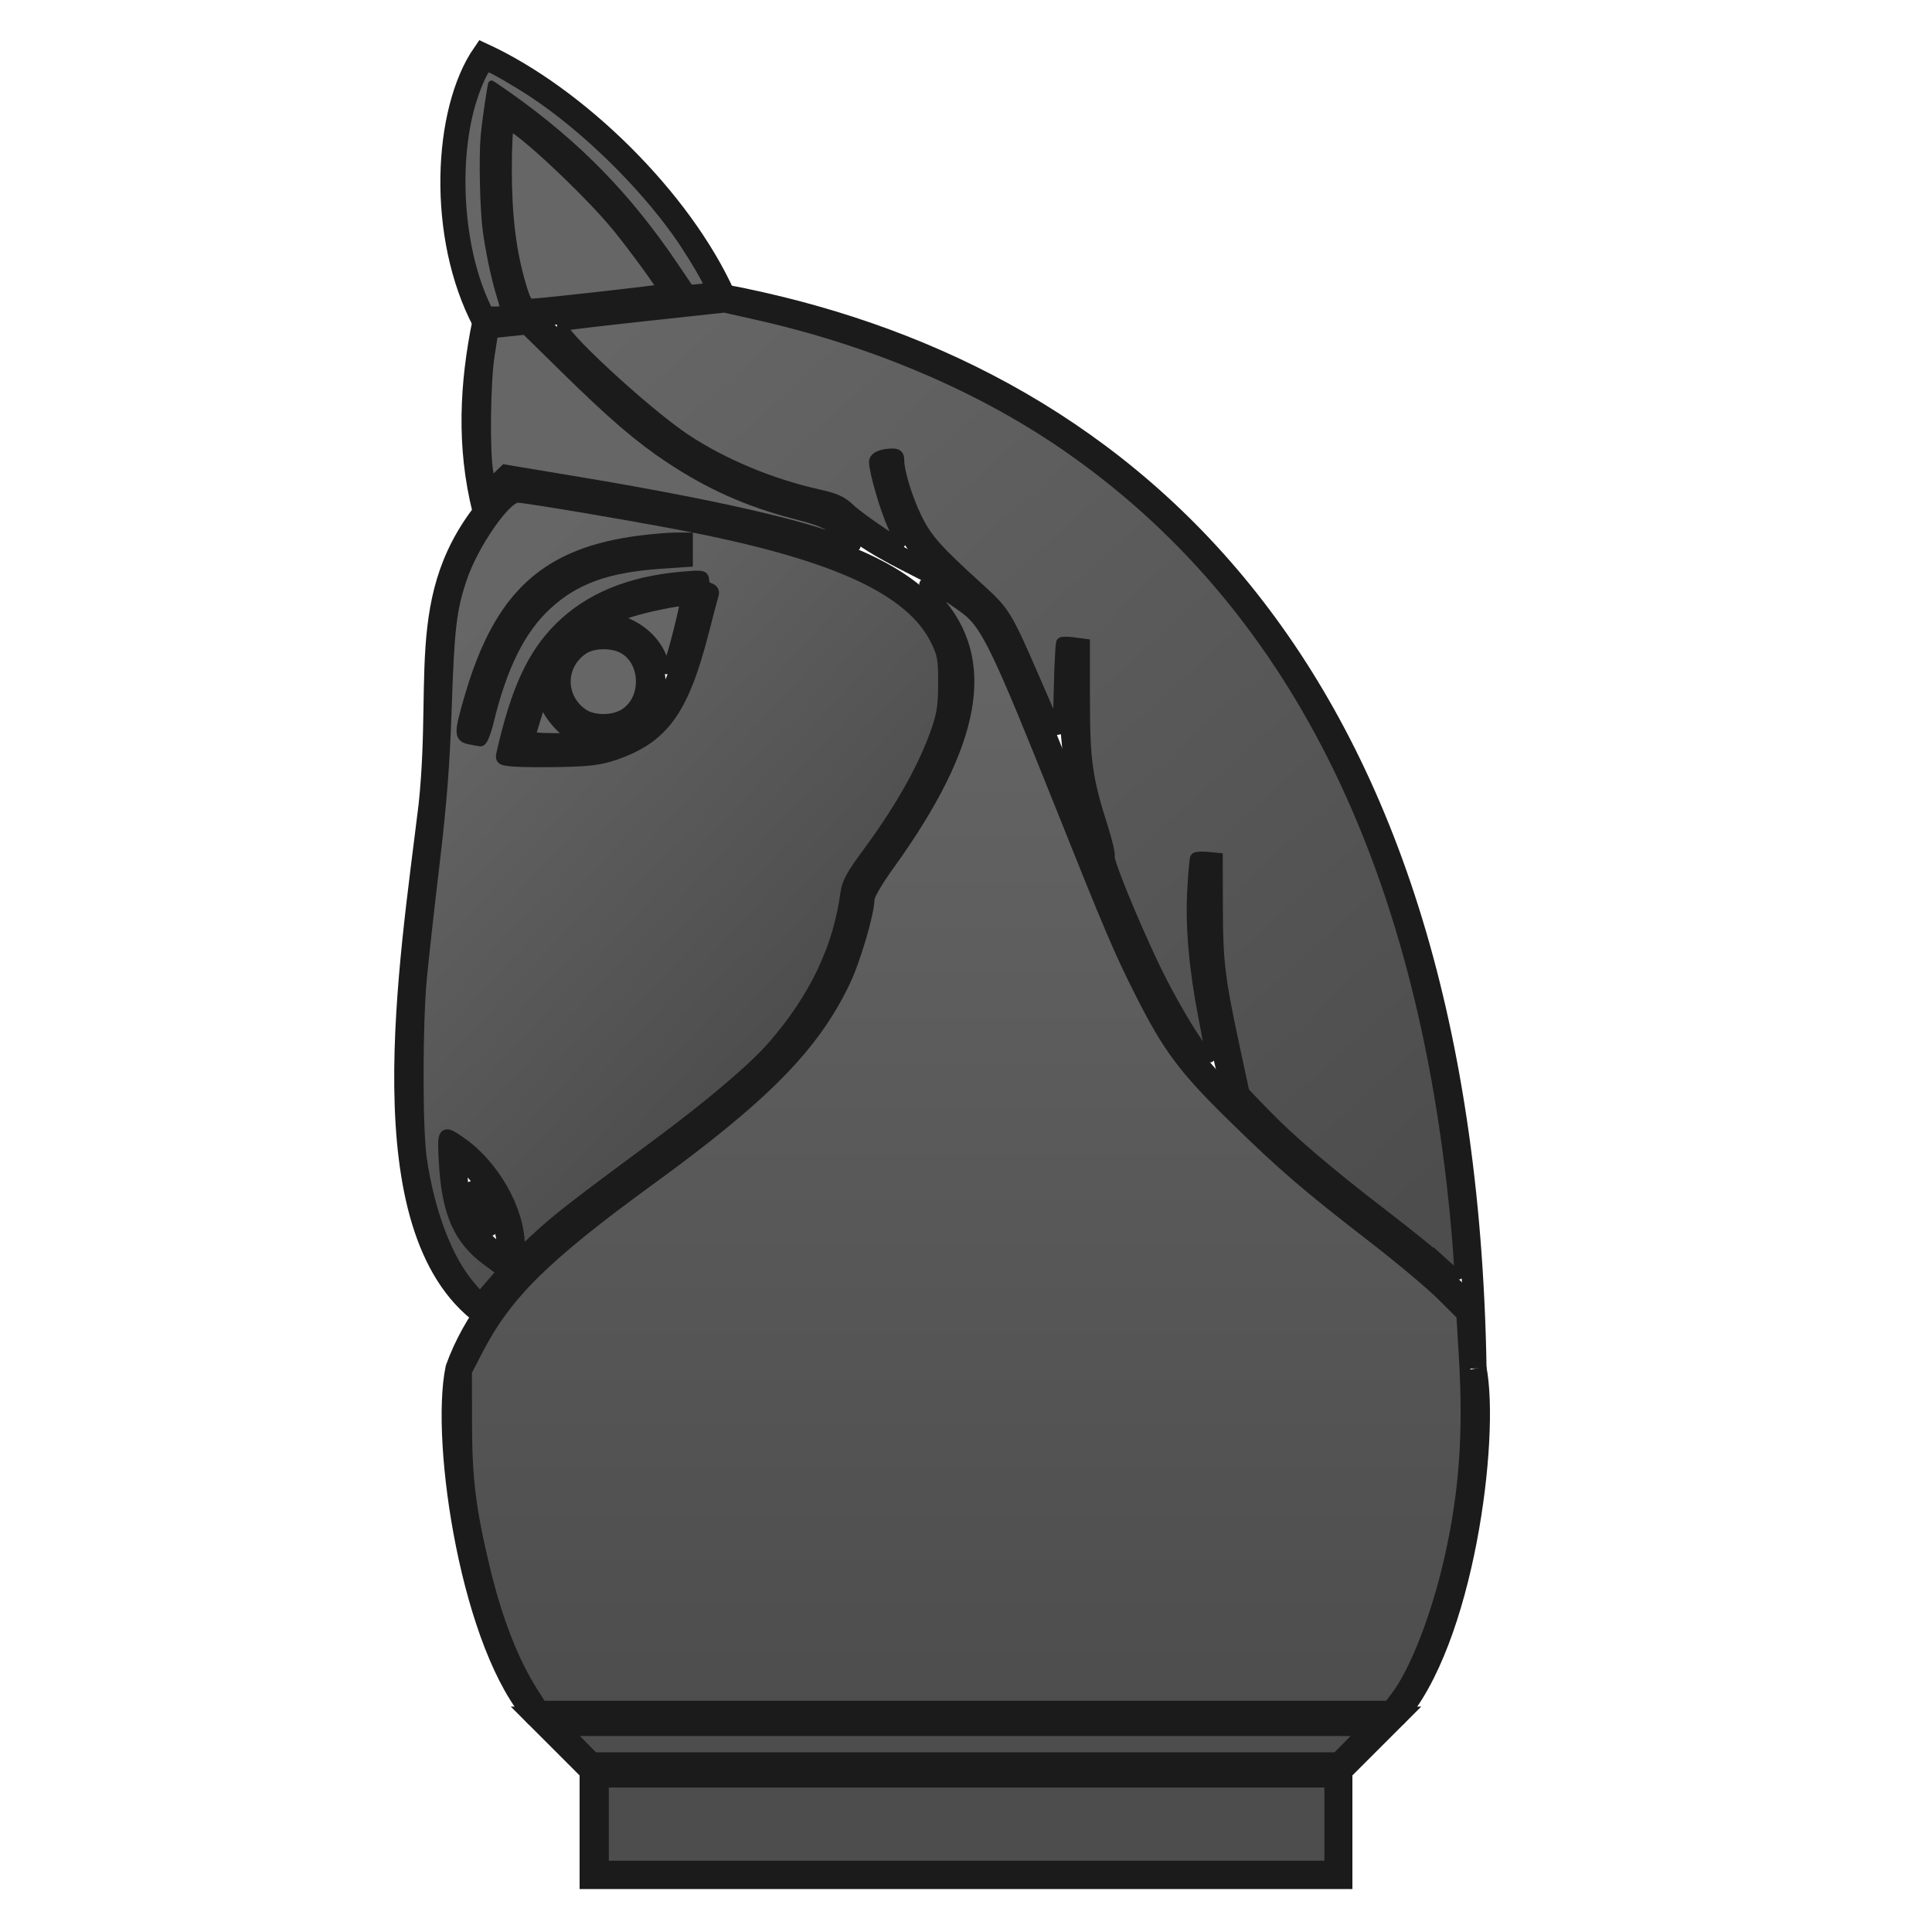
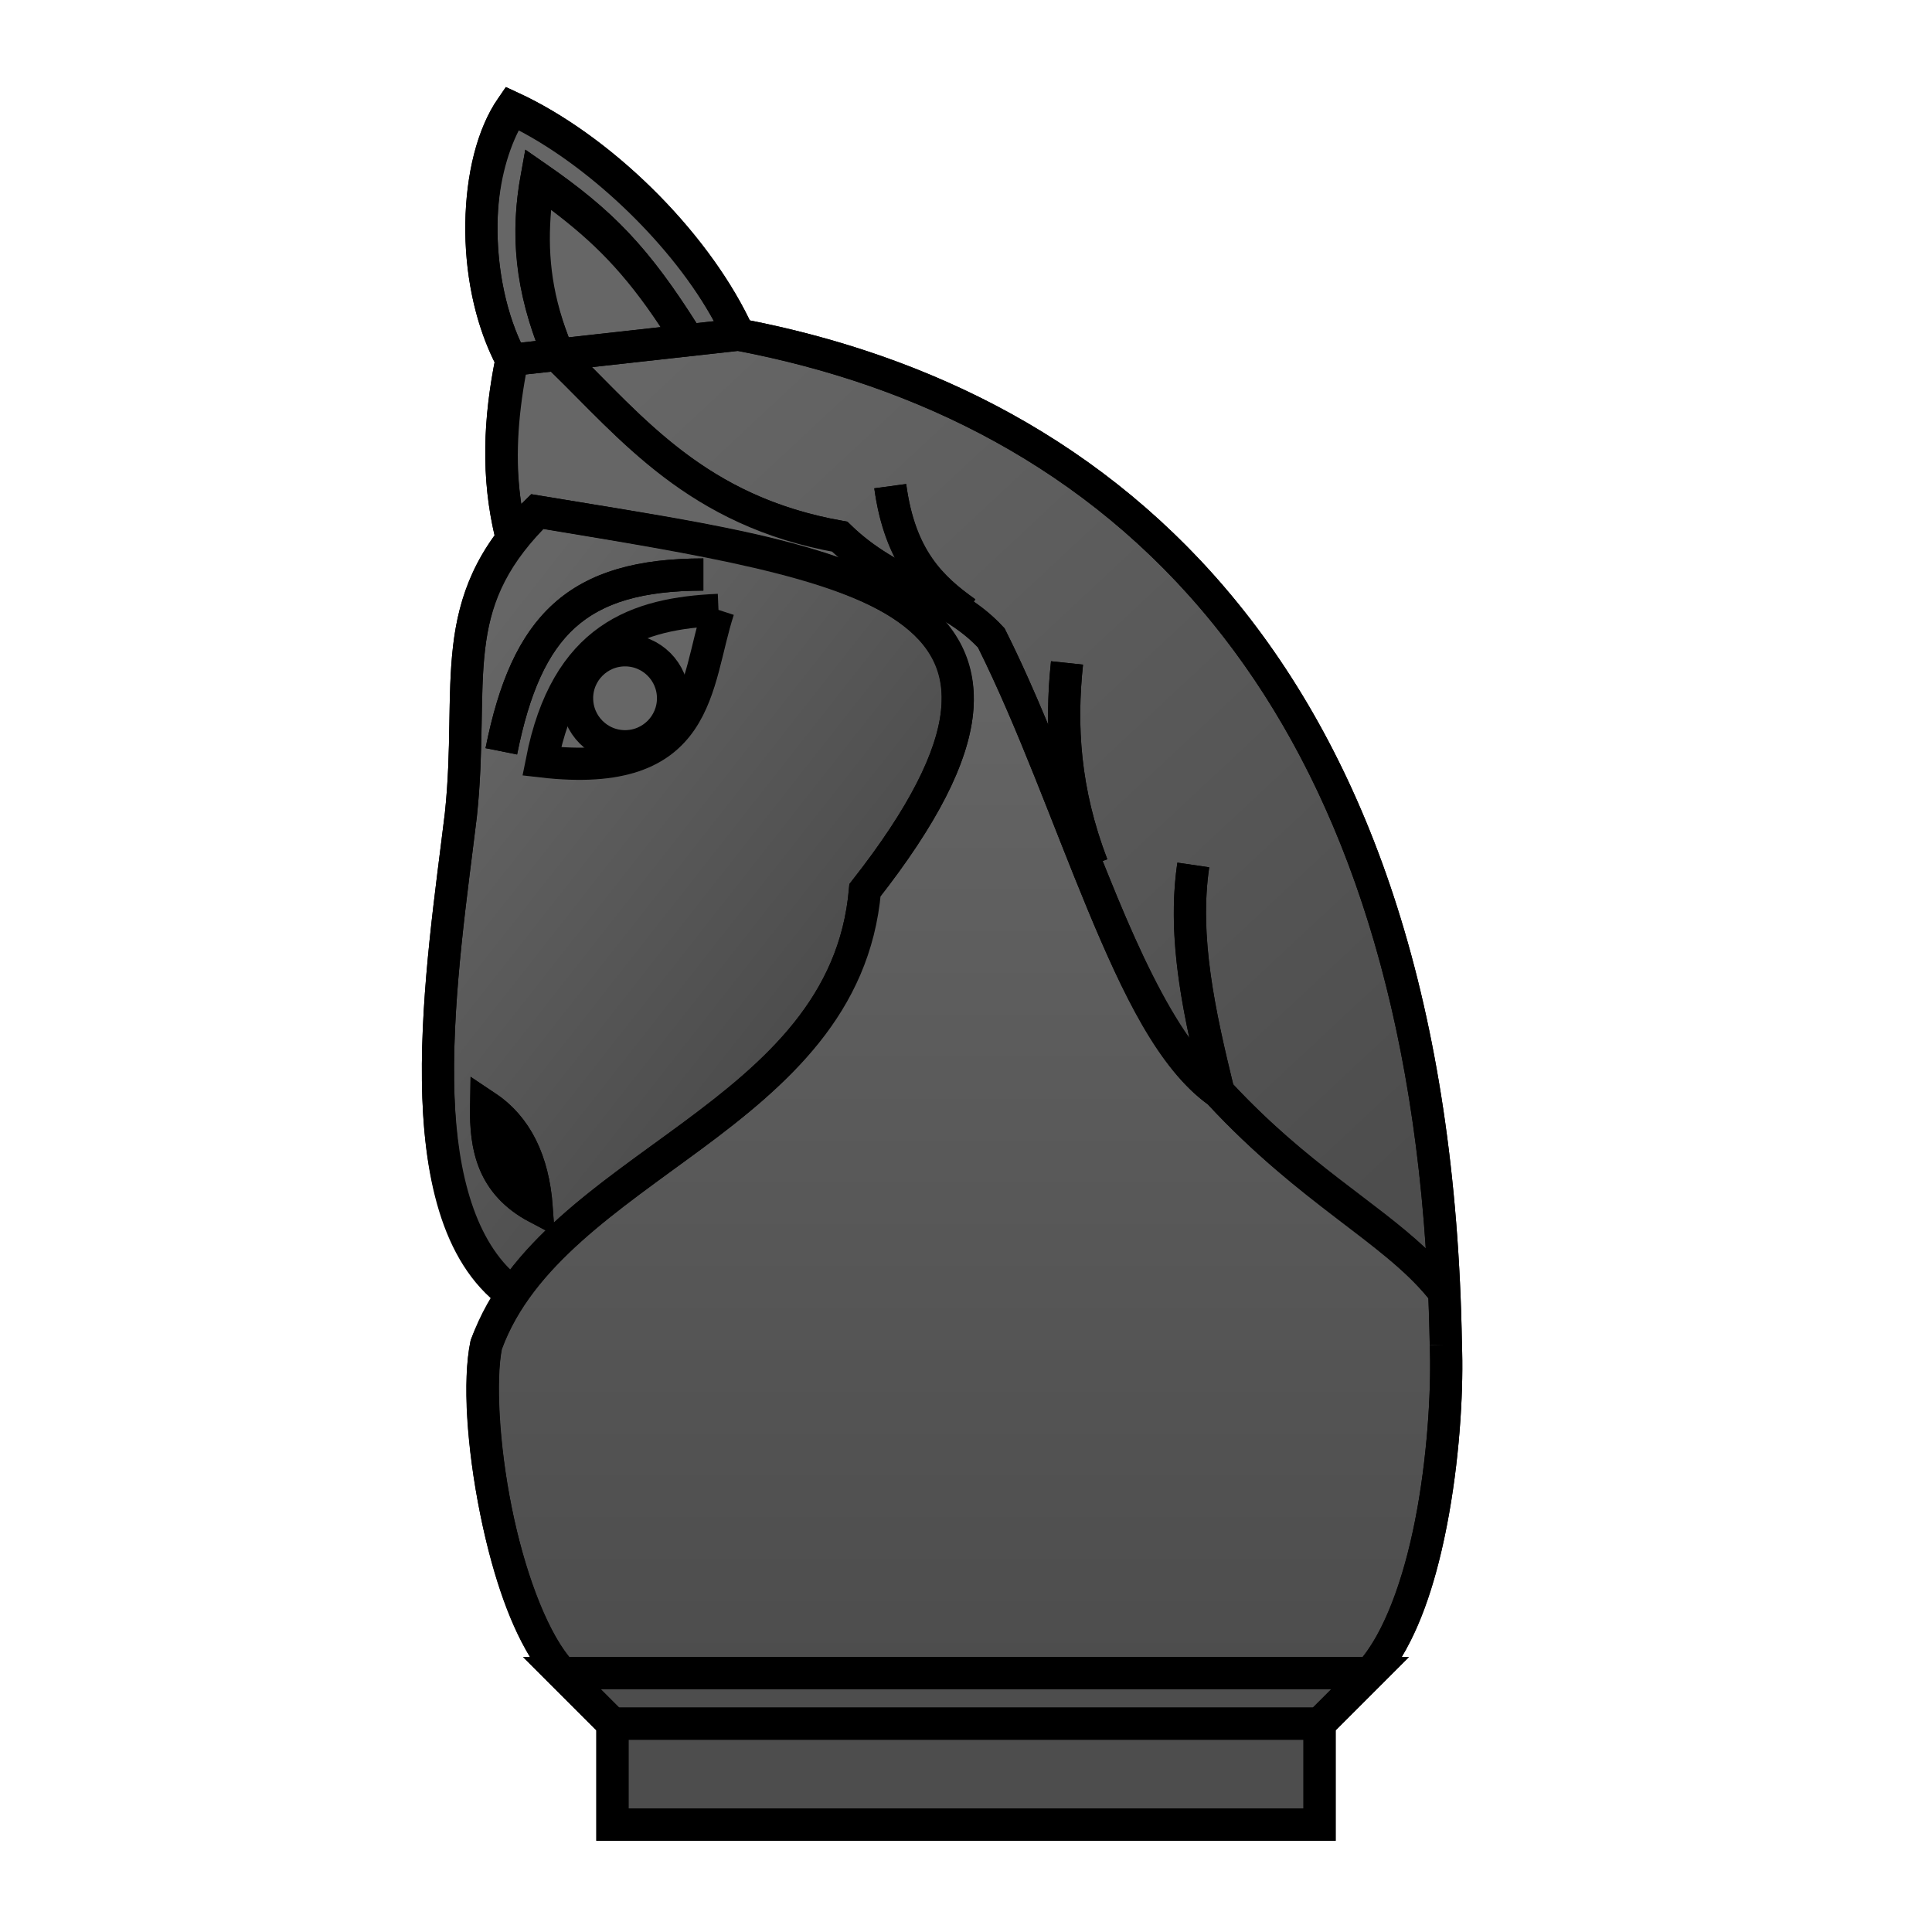
<svg xmlns="http://www.w3.org/2000/svg" xmlns:xlink="http://www.w3.org/1999/xlink" width="360" height="360" viewBox="0 0 95.25 95.25" version="1.1" id="svg8">
  <defs id="defs2">
-     <linearGradient id="linearGradient1649">
-       <stop style="stop-color:#666666;stop-opacity:1;" offset="0" id="stop1645" />
-       <stop style="stop-color:#4d4d4d;stop-opacity:1" offset="1" id="stop1647" />
+     <linearGradient id="linearGradient1899">
+       <stop style="stop-color:#666666;stop-opacity:1" offset="0" id="stop1895" />
+       <stop style="stop-color:#4d4d4d;stop-opacity:1" offset="1" id="stop1897" />
    </linearGradient>
-     <linearGradient id="linearGradient1641">
-       <stop style="stop-color:#666666;stop-opacity:1;" offset="0" id="stop1637" />
-       <stop style="stop-color:#4d4d4d;stop-opacity:1" offset="1" id="stop1639" />
+     <linearGradient id="linearGradient1891">
+       <stop style="stop-color:#666666;stop-opacity:1" offset="0" id="stop1887" />
+       <stop style="stop-color:#4d4d4d;stop-opacity:1" offset="1" id="stop1889" />
    </linearGradient>
-     <linearGradient id="linearGradient1633">
-       <stop style="stop-color:#666666;stop-opacity:1;" offset="0" id="stop1629" />
-       <stop style="stop-color:#4d4d4d;stop-opacity:1" offset="1" id="stop1631" />
+     <linearGradient id="linearGradient1883">
+       <stop style="stop-color:#666666;stop-opacity:1" offset="0" id="stop1879" />
+       <stop style="stop-color:#4d4d4d;stop-opacity:1" offset="1" id="stop1881" />
    </linearGradient>
-     <linearGradient xlink:href="#linearGradient1633" id="linearGradient1635" x1="175" y1="110" x2="175" y2="320" gradientUnits="userSpaceOnUse" />
-     <linearGradient xlink:href="#linearGradient1641" id="linearGradient1643" x1="80" y1="125" x2="150" y2="190" gradientUnits="userSpaceOnUse" />
-     <linearGradient xlink:href="#linearGradient1649" id="linearGradient1651" x1="120" y1="55" x2="270" y2="220" gradientUnits="userSpaceOnUse" />
+     <linearGradient xlink:href="#linearGradient1883" id="linearGradient1885" x1="185" y1="115" x2="185" y2="310" gradientUnits="userSpaceOnUse" />
+     <linearGradient xlink:href="#linearGradient1891" id="linearGradient1893" x1="125" y1="65" x2="265" y2="215" gradientUnits="userSpaceOnUse" />
+     <linearGradient xlink:href="#linearGradient1899" id="linearGradient1901" x1="85" y1="125" x2="155" y2="180" gradientUnits="userSpaceOnUse" />
  </defs>
-   <g id="layer1" transform="translate(0,-201.75)">
-     <path style="fill:none;stroke:#1b1b1b;stroke-width:1.058;stroke-miterlimit:4;stroke-dasharray:none;stroke-opacity:1" d="m 29.104,294.354 h 37.042 l 10e-7,-5.292 H 29.104 Z" id="path360" />
-     <path style="fill:none;stroke:#1b1b1b;stroke-width:1.058;stroke-miterlimit:4;stroke-dasharray:none;stroke-opacity:1" d="m 29.104,289.062 -2.646,-2.646 h 42.333 l -2.646,2.646" id="path362" />
-     <path style="fill:none;stroke:#1b1b1b;stroke-width:1.058;stroke-miterlimit:4;stroke-dasharray:none;stroke-opacity:1" d="m 23.812,266.573 c -5.771,-4.25 -3.6,-17.22 -2.646,-25.135 0.726,-6.847 -0.916,-11.095 3.969,-15.875 16.517,2.743 29.489,4.202 17.198,19.844 -1.049,12.034 -16.404,14.287 -19.844,23.812 -0.75,3.639 0.794,13.787 3.969,17.198" id="path374" />
-     <path style="fill:none;stroke:#1b1b1b;stroke-width:1.058;stroke-miterlimit:4;stroke-dasharray:none;stroke-opacity:1" d="m 25.135,263.927 c -2.314,-1.221 -2.683,-3.187 -2.646,-5.292 1.591,1.059 2.469,2.827 2.646,5.292 z" id="path4074" />
-     <path style="fill:none;stroke:#1b1b1b;stroke-width:1.058;stroke-miterlimit:4;stroke-dasharray:none;stroke-opacity:1" d="m 23.283,238.13 c 1.323,-6.615 3.969,-9.26 10.583,-9.26" id="path4076" />
-     <path style="fill:none;stroke:#1b1b1b;stroke-width:1.058;stroke-miterlimit:4;stroke-dasharray:none;stroke-opacity:1" d="m 34.66,230.721 c -4.233,0.184 -7.976,1.407 -9.26,7.938 8.435,0.975 7.998,-4.057 9.26,-7.938" id="path4078" />
-     <path style="fill:none;stroke:#1b1b1b;stroke-width:1.058;stroke-miterlimit:4;stroke-dasharray:none;stroke-opacity:1" d="m 68.792,286.417 c 3.356,-3.733 4.626,-13.784 3.969,-17.198" id="path4080" />
-     <path style="fill:none;stroke:#1b1b1b;stroke-width:1.058;stroke-miterlimit:4;stroke-dasharray:none;stroke-opacity:1" id="path4084" d="m 27.252,235.351 a 2.514,2.514 0 0 1 2.513,-2.514 2.514,2.514 0 0 1 2.514,2.513 2.514,2.514 0 0 1 -2.513,2.514 2.514,2.514 0 0 1 -2.514,-2.513" />
-     <path style="fill:none;stroke:#1b1b1b;stroke-width:1.058;stroke-miterlimit:4;stroke-dasharray:none;stroke-opacity:1" d="m 23.812,226.885 c -0.788,-3.144 -0.619,-6.218 0,-9.26 l 11.906,-1.323 c 19.199,3.637 36.461,17.695 37.042,52.917" id="path4086" />
-     <path style="fill:none;stroke:#1b1b1b;stroke-width:1.058;stroke-miterlimit:4;stroke-dasharray:none;stroke-opacity:1" d="m 23.812,217.625 c -2.237,-4.237 -1.952,-10.406 0,-13.229 4.679,2.159 9.774,7.19 11.906,11.906" id="path4088" />
-     <path style="fill:none;stroke:#1b1b1b;stroke-width:1.058;stroke-miterlimit:4;stroke-dasharray:none;stroke-opacity:1" d="m 25.665,217.625 c -1.485,-3.548 -1.587,-7.938 -1.058,-10.848 3.44,2.381 6.35,5.292 8.996,9.525" id="path4088-3" />
-     <path style="fill:none;stroke:#1b1b1b;stroke-width:1.058;stroke-miterlimit:4;stroke-dasharray:none;stroke-opacity:1" d="m 26.458,217.625 c 3.632,3.529 7.05,7.933 14.552,9.26 2.699,2.628 5.751,2.925 7.938,5.292 4.338,8.659 7.236,20.52 11.906,23.812 4.951,5.356 9.353,7.195 11.906,10.583" id="path4127" />
-     <path style="fill:none;stroke:#1b1b1b;stroke-width:1.058;stroke-miterlimit:4;stroke-dasharray:none;stroke-opacity:1" d="m 60.854,255.99 c -0.982,-4.016 -1.893,-8.026 -1.323,-11.906" id="path4129" />
-     <path style="fill:none;stroke:#1b1b1b;stroke-width:1.058;stroke-miterlimit:4;stroke-dasharray:none;stroke-opacity:1" d="m 54.24,244.083 c -1.489,-3.882 -1.668,-7.321 -1.323,-10.583" id="path4131" />
-     <path style="fill:none;stroke:#1b1b1b;stroke-width:1.058;stroke-miterlimit:4;stroke-dasharray:none;stroke-opacity:1" d="m 47.625,230.854 c -1.799,-1.286 -3.459,-2.843 -3.969,-6.615" id="path4133" />
-     <path style="fill:#666666;stroke:#1b1b1b;stroke-width:2.02;stroke-miterlimit:4;stroke-dasharray:none;stroke-opacity:1" d="m 96.97,52.991 c -1.811,-6.175 -2.605,-12.714 -2.607,-21.466 -0.001,-4.529 0.202,-8.207 0.453,-8.207 1.659,0 14.906,12.388 20.224,18.913 3.262,4.002 8.695,11.481 8.489,11.687 -0.183,0.183 -22.88,2.735 -24.328,2.735 -1.001,0 -1.302,-0.494 -2.231,-3.662 z" id="path1593" transform="matrix(0.2645833,0,0,0.2645833,0,201.75)" />
-     <path style="fill:#666666;stroke:#1b1b1b;stroke-width:1.01;stroke-miterlimit:4;stroke-dasharray:none;stroke-opacity:1" d="m 90.496,56.091 c -4.745,-10.573 -5.65,-26.548 -2.129,-37.565 0.903,-2.824 2.192,-5.611 2.597,-5.611 0.439,0 5.061,2.664 8.103,4.671 9.51,6.273 20.074,16.537 26.891,26.126 1.619,2.277 4.247,6.503 5.138,8.262 l 0.651,1.285 -1.53,0.173 c -0.842,0.095 -1.555,0.138 -1.586,0.094 -0.031,-0.043 -1.285,-1.897 -2.788,-4.119 -8.761,-12.959 -18.141,-22.572 -30.789,-31.552 -1.909,-1.355 -3.502,-2.425 -3.54,-2.376 -0.189,0.239 -1.185,7.033 -1.439,9.811 -0.368,4.036 -0.148,13.772 0.402,17.804 0.505,3.7 1.449,8.251 2.321,11.19 1.066,3.591 1.094,3.331 -0.36,3.331 H 91.18 Z" id="path1599" transform="matrix(0.2645833,0,0,0.2645833,0,201.75)" />
-     <path style="fill:url(#linearGradient1651);stroke:#1b1b1b;stroke-width:2.02;stroke-miterlimit:4;stroke-dasharray:none;stroke-opacity:1;fill-opacity:1" d="m 268.754,235.251 c -1.667,-1.52 -6.781,-5.641 -11.364,-9.159 -10.011,-7.682 -17.185,-13.826 -22.008,-18.846 l -3.573,-3.719 -1.59,-7.367 c -2.952,-13.674 -3.339,-16.763 -3.364,-26.811 l -0.023,-9.429 -1.932,-0.184 c -1.062,-0.101 -2.026,-0.032 -2.141,0.154 -0.115,0.186 -0.352,2.921 -0.527,6.078 -0.37,6.689 0.338,14.675 2.098,23.669 0.679,3.472 1.228,6.654 1.219,7.071 -0.044,2.061 -6.603,-8.387 -10.697,-17.038 -4.069,-8.598 -8.434,-19.354 -8.153,-20.086 0.141,-0.368 -0.419,-2.792 -1.245,-5.385 -2.895,-9.088 -3.359,-12.361 -3.365,-23.732 l -0.006,-10.431 -2.011,-0.27 c -1.106,-0.148 -2.122,-0.159 -2.258,-0.023 -0.136,0.136 -0.338,4.006 -0.449,8.6 l -0.202,8.353 -3.904,-9.011 c -5.8,-13.389 -5.898,-13.549 -11.202,-18.362 -7.521,-6.824 -9.412,-8.97 -11.284,-12.806 -1.763,-3.611 -3.289,-8.614 -3.289,-10.78 0,-0.865 -0.287,-1.155 -1.136,-1.15 -2.057,0.012 -3.409,0.602 -3.409,1.486 0,1.811 2.102,8.985 3.521,12.017 0.812,1.736 1.358,3.157 1.213,3.157 -0.659,0 -7.7,-4.827 -9.343,-6.404 -1.493,-1.434 -2.611,-1.933 -6.061,-2.707 -8.607,-1.931 -17.546,-5.664 -24.447,-10.213 -7.555,-4.979 -24.564,-20.753 -22.937,-21.272 0.4,-0.128 7.337,-0.948 15.416,-1.823 l 14.688,-1.591 5.907,1.325 c 21.546,4.832 41.517,13.282 57.651,24.393 42.121,29.007 66.437,77.292 72.739,144.44 0.45,4.796 0.746,9.146 0.658,9.667 -0.132,0.782 -0.691,0.464 -3.191,-1.816 z" id="path1601" transform="matrix(0.2645833,0,0,0.2645833,0,201.75)" />
-     <path style="fill:#666666;stroke:#1b1b1b;stroke-width:2.02;stroke-miterlimit:4;stroke-dasharray:none;stroke-opacity:1" d="M 156.88,100.943 C 150.092,97.975 132.105,93.91 107.935,89.882 L 94.093,87.575 92.696,88.914 91.299,90.252 90.881,87.796 C 90.236,84.011 90.39,71.195 91.139,66.341 l 0.671,-4.352 3.078,-0.322 3.078,-0.322 7.36,7.228 c 8.8,8.643 13.816,12.953 19.38,16.653 7.547,5.019 14.681,8.205 23.506,10.499 5.555,1.444 6.576,1.97 10.916,5.625 0.76,0.64 -0.283,0.451 -2.248,-0.408 z" id="path1603" transform="matrix(0.2645833,0,0,0.2645833,0,201.75)" />
-     <path style="fill:url(#linearGradient1635);stroke:#1b1b1b;stroke-width:2.02;stroke-miterlimit:4;stroke-dasharray:none;stroke-opacity:1;fill-opacity:1" d="m 99.387,315.529 c -3.777,-5.903 -6.841,-13.787 -9.176,-23.612 -2.575,-10.832 -3.25,-16.362 -3.267,-26.769 l -0.016,-9.596 2.091,-4.041 c 5.373,-10.381 12.519,-17.422 32.254,-31.781 21.209,-15.431 30.372,-24.754 36.12,-36.75 1.94,-4.048 4.539,-12.87 4.539,-15.406 0,-0.723 1.548,-3.378 3.768,-6.459 16.339,-22.684 19.091,-38.218 8.772,-49.508 -1.397,-1.529 -2.367,-2.779 -2.155,-2.779 0.679,0 4.935,2.598 7.711,4.706 3.775,2.867 5.882,7.255 17.769,37.001 8.973,22.454 10.817,26.782 14.633,34.344 5.241,10.387 8.094,14.216 17.328,23.256 9.33,9.134 13.595,12.804 26.284,22.618 4.952,3.83 10.655,8.614 12.671,10.631 l 3.667,3.667 0.455,7.524 c 0.87,14.388 0.104,25.314 -2.634,37.576 -2.413,10.805 -6.487,21.319 -10.09,26.044 l -1.324,1.735 h -78.932 -78.932 z" id="path1605" transform="matrix(0.2645833,0,0,0.2645833,0,201.75)" />
-     <path style="fill:url(#linearGradient1643);stroke:#1b1b1b;stroke-width:2.02;stroke-miterlimit:4;stroke-dasharray:none;stroke-opacity:1;fill-opacity:1" d="m 87.556,239.649 c -4.236,-4.949 -7.565,-13.695 -9.037,-23.746 -0.803,-5.485 -0.8,-24.966 0.006,-33.588 0.337,-3.611 1.412,-13.271 2.389,-21.466 1.321,-11.087 1.894,-18.454 2.24,-28.789 0.505,-15.085 0.902,-18.486 2.832,-24.239 2.155,-6.425 8.197,-15.157 10.487,-15.157 1.594,0 23.654,3.751 32.882,5.591 26.799,5.344 40.47,11.743 45.062,21.094 1.252,2.55 1.405,3.411 1.405,7.912 0,4.004 -0.25,5.784 -1.208,8.586 -2.365,6.925 -6.712,14.686 -12.978,23.172 -2.932,3.971 -3.772,5.506 -4.015,7.34 -1.364,10.258 -5.782,19.55 -13.549,28.499 -3.672,4.231 -11.758,11.09 -22.041,18.696 -14.717,10.886 -18.179,13.574 -21.791,16.917 l -3.462,3.204 -0.006,-1.689 c -0.023,-6.567 -4.809,-14.953 -10.944,-19.176 -3.316,-2.282 -3.389,-2.186 -3.031,3.976 0.536,9.246 2.714,14.184 7.959,18.045 l 2.867,2.11 -2.109,2.432 -2.109,2.432 -1.846,-2.156 z m 26.871,-98.982 c 9.196,-3.129 12.874,-8.204 16.674,-23.001 0.856,-3.333 1.675,-6.44 1.82,-6.904 0.172,-0.549 -0.097,-0.958 -0.767,-1.17 -0.599,-0.19 -1.031,-0.764 -1.031,-1.369 0,-0.996 -0.179,-1.026 -4.124,-0.682 -9.703,0.846 -17.255,3.982 -22.737,9.439 -5.03,5.008 -8.067,11.6 -10.716,23.26 -0.298,1.31 -0.219,1.37 2.093,1.584 1.321,0.122 5.356,0.161 8.968,0.087 5.173,-0.107 7.257,-0.371 9.822,-1.244 z m -23.441,-6.207 c 2.492,-10.319 5.921,-17.208 10.821,-21.745 5.27,-4.879 11.29,-7.062 21.359,-7.746 l 4.925,-0.334 v -2.197 -2.197 h -2.16 c -1.188,0 -4.086,0.239 -6.44,0.53 -17.756,2.201 -26.431,10.142 -31.973,29.271 -1.899,6.556 -1.907,7.241 -0.087,7.634 0.833,0.18 1.775,0.353 2.092,0.386 0.317,0.033 0.975,-1.588 1.461,-3.602 z" id="path1607" transform="matrix(0.2645833,0,0,0.2645833,0,201.75)" />
-     <path style="fill:#666666;stroke:#1b1b1b;stroke-width:2.02;stroke-miterlimit:4;stroke-dasharray:none;stroke-opacity:1" d="m 108.717,133.122 c -4.517,-2.978 -4.517,-9.247 0,-12.225 1.769,-1.166 5.224,-1.25 7.3,-0.176 4.506,2.33 4.689,9.698 0.307,12.37 -2.1,1.28 -5.689,1.295 -7.607,0.031 z" id="path1609" transform="matrix(0.2645833,0,0,0.2645833,0,201.75)" />
-     <path style="fill:#666666;stroke:#1b1b1b;stroke-width:2.02;stroke-miterlimit:4;stroke-dasharray:none;stroke-opacity:1" d="m 123.341,122.773 c -1.127,-2.951 -3.373,-5.213 -6.584,-6.63 l -2.506,-1.106 3.258,-1.068 c 2.63,-0.863 8.548,-2.09 10.163,-2.108 0.325,-0.004 -2.047,9.58 -2.984,12.054 -0.427,1.127 -0.507,1.059 -1.347,-1.141 z" id="path1611" transform="matrix(0.2645833,0,0,0.2645833,0,201.75)" />
-     <path style="fill:#666666;stroke:#1b1b1b;stroke-width:2.02;stroke-miterlimit:4;stroke-dasharray:none;stroke-opacity:1" d="m 98.796,137.251 c 0,-0.201 0.494,-1.931 1.099,-3.845 l 1.099,-3.481 0.985,2.092 c 0.542,1.151 1.906,2.881 3.033,3.845 l 2.048,1.753 h -4.132 c -2.272,0 -4.132,-0.164 -4.132,-0.365 z" id="path1613" transform="matrix(0.2645833,0,0,0.2645833,0,201.75)" />
-     <path style="fill:#4d4d4d;stroke:#1b1b1b;stroke-width:2.02;stroke-miterlimit:4;stroke-dasharray:none;stroke-opacity:1" d="m 90.32,228.179 c -1.177,-1.652 -2.635,-5.284 -2.635,-6.561 0,-1.413 1.153,0.017 2.616,3.242 1.76,3.881 1.771,5.779 0.019,3.319 z" id="path1615" transform="matrix(0.2645833,0,0,0.2645833,0,201.75)" />
-     <path style="fill:#4d4d4d;stroke:#1b1b1b;stroke-width:2.02;stroke-miterlimit:4;stroke-dasharray:none;stroke-opacity:1" d="m 108.14,324.999 -2.487,-2.525 h 74.208 74.208 l -2.487,2.525 -2.487,2.525 h -69.233 -69.233 z" id="path1617" transform="matrix(0.2645833,0,0,0.2645833,0,201.75)" />
-     <path style="fill:#4d4d4d;stroke:#1b1b1b;stroke-width:2.02;stroke-miterlimit:4;stroke-dasharray:none;stroke-opacity:1" d="m 112.433,339.899 v -7.829 h 67.68 67.68 v 7.829 7.829 H 180.114 112.433 Z" id="path1619" transform="matrix(0.2645833,0,0,0.2645833,0,201.75)" />
+   <g id="layer4" style="display:inline">
+     <path style="color:#000000;font-style:normal;font-variant:normal;font-weight:normal;font-stretch:normal;font-size:medium;line-height:normal;font-family:sans-serif;font-variant-ligatures:normal;font-variant-position:normal;font-variant-caps:normal;font-variant-numeric:normal;font-variant-alternates:normal;font-feature-settings:normal;text-indent:0;text-align:start;text-decoration:none;text-decoration-line:none;text-decoration-style:solid;text-decoration-color:#000000;letter-spacing:normal;word-spacing:normal;text-transform:none;writing-mode:lr-tb;direction:ltr;text-orientation:mixed;dominant-baseline:auto;baseline-shift:baseline;text-anchor:start;white-space:normal;shape-padding:0;clip-rule:nonzero;display:inline;overflow:visible;visibility:visible;opacity:1;isolation:auto;mix-blend-mode:normal;color-interpolation:sRGB;color-interpolation-filters:linearRGB;solid-color:#000000;solid-opacity:1;vector-effect:none;fill:#000000;fill-opacity:1;fill-rule:nonzero;stroke:none;stroke-width:6;stroke-linecap:butt;stroke-linejoin:miter;stroke-miterlimit:4;stroke-dasharray:none;stroke-dashoffset:0;stroke-opacity:1;color-rendering:auto;image-rendering:auto;shape-rendering:auto;text-rendering:auto;enable-background:accumulate" d="m 94.26,16.219 -1.432,2.074 c -4.014,5.805 -5.988,14.245 -6.121,23.305 -0.128,8.709 1.523,17.995 5.457,25.908 -2.029,10.474 -2.588,21.239 -0.002,32.266 -4.869,6.76 -6.933,13.593 -7.75,20.656 -1.084,9.376 -0.254,19.141 -1.514,31.02 -1.688,13.998 -4.496,32.67 -4.281,49.953 0.204,16.357 3.239,31.651 13.332,40.504 -1.489,2.488 -3.168,4.845 -4.186,7.662 l -0.066,0.207 -0.045,0.207 c -1.528,7.41 -0.69,19.662 1.816,32.096 1.981,9.829 4.929,19.581 9.283,26.686 h -1.289 l 5.035,5.035 0.016,0.016 8.605,8.605 V 343 H 180 248.881 v -20.582 l 13.656,-13.656 h -1.346 c 4.438,-7.309 7.091,-16.959 8.816,-26.633 2.15,-12.053 2.7,-24.091 2.4,-31.588 h 0.006 C 271.373,187.412 255.347,142.849 230.699,112.449 206.41,82.493 173.848,66.45 139.717,59.703 131.408,42.479 113.582,25.135 96.547,17.273 Z" id="path1862" transform="scale(0.2645833)" />
+   </g>
+   <g id="layer5" style="display:inline;opacity:1">
+     <path style="color:#000000;font-style:normal;font-variant:normal;font-weight:normal;font-stretch:normal;font-size:medium;line-height:normal;font-family:sans-serif;font-variant-ligatures:normal;font-variant-position:normal;font-variant-caps:normal;font-variant-numeric:normal;font-variant-alternates:normal;font-feature-settings:normal;text-indent:0;text-align:start;text-decoration:none;text-decoration-line:none;text-decoration-style:solid;text-decoration-color:#000000;letter-spacing:normal;word-spacing:normal;text-transform:none;writing-mode:lr-tb;direction:ltr;text-orientation:mixed;dominant-baseline:auto;baseline-shift:baseline;text-anchor:start;white-space:normal;shape-padding:0;clip-rule:nonzero;display:inline;overflow:visible;visibility:visible;opacity:1;isolation:auto;mix-blend-mode:normal;color-interpolation:sRGB;color-interpolation-filters:linearRGB;solid-color:#000000;solid-opacity:1;vector-effect:none;fill:#666666;fill-opacity:1;fill-rule:nonzero;stroke:none;stroke-width:6;stroke-linecap:butt;stroke-linejoin:miter;stroke-miterlimit:4;stroke-dasharray:none;stroke-dashoffset:0;stroke-opacity:1;color-rendering:auto;image-rendering:auto;shape-rendering:auto;text-rendering:auto;enable-background:accumulate" d="m 96.666,24.301 c 13.86,7.274 28.746,21.638 36.352,35.547 l -3.24,0.359 C 120.642,45.803 113.793,38.898 101.707,30.531 l -3.822,-2.65 -0.836,4.584 c -1.779,9.782 -1.375,19.595 2.781,31.07 L 97.064,63.844 C 94.009,57.204 92.599,49.184 92.709,41.686 92.811,34.744 94.442,28.696 96.666,24.301 Z" id="path1860" transform="scale(0.2645833)" />
+     <path style="color:#000000;font-style:normal;font-variant:normal;font-weight:normal;font-stretch:normal;font-size:medium;line-height:normal;font-family:sans-serif;font-variant-ligatures:normal;font-variant-position:normal;font-variant-caps:normal;font-variant-numeric:normal;font-variant-alternates:normal;font-feature-settings:normal;text-indent:0;text-align:start;text-decoration:none;text-decoration-line:none;text-decoration-style:solid;text-decoration-color:#000000;letter-spacing:normal;word-spacing:normal;text-transform:none;writing-mode:lr-tb;direction:ltr;text-orientation:mixed;dominant-baseline:auto;baseline-shift:baseline;text-anchor:start;white-space:normal;shape-padding:0;clip-rule:nonzero;display:inline;overflow:visible;visibility:visible;opacity:1;isolation:auto;mix-blend-mode:normal;color-interpolation:sRGB;color-interpolation-filters:linearRGB;solid-color:#000000;solid-opacity:1;vector-effect:none;fill:#666666;fill-opacity:1;fill-rule:nonzero;stroke:none;stroke-width:6;stroke-linecap:butt;stroke-linejoin:miter;stroke-miterlimit:4;stroke-dasharray:none;stroke-dashoffset:0;stroke-opacity:1;color-rendering:auto;image-rendering:auto;shape-rendering:auto;text-rendering:auto;enable-background:accumulate" d="m 102.697,39.125 c 7.92,5.997 13.608,11.613 20.396,21.826 L 105.971,62.854 C 102.555,53.891 102.059,46.517 102.697,39.125 Z" id="path1858" transform="scale(0.2645833)" />
+     <path style="color:#000000;font-style:normal;font-variant:normal;font-weight:normal;font-stretch:normal;font-size:medium;line-height:normal;font-family:sans-serif;font-variant-ligatures:normal;font-variant-position:normal;font-variant-caps:normal;font-variant-numeric:normal;font-variant-alternates:normal;font-feature-settings:normal;text-indent:0;text-align:start;text-decoration:none;text-decoration-line:none;text-decoration-style:solid;text-decoration-color:#000000;letter-spacing:normal;word-spacing:normal;text-transform:none;writing-mode:lr-tb;direction:ltr;text-orientation:mixed;dominant-baseline:auto;baseline-shift:baseline;text-anchor:start;white-space:normal;shape-padding:0;clip-rule:nonzero;display:inline;overflow:visible;visibility:visible;opacity:1;isolation:auto;mix-blend-mode:normal;color-interpolation:sRGB;color-interpolation-filters:linearRGB;solid-color:#000000;solid-opacity:1;vector-effect:none;fill:url(#linearGradient1893);fill-opacity:1;fill-rule:nonzero;stroke:none;stroke-width:6;stroke-linecap:butt;stroke-linejoin:miter;stroke-miterlimit:4;stroke-dasharray:none;stroke-dashoffset:0;stroke-opacity:1;color-rendering:auto;image-rendering:auto;shape-rendering:auto;text-rendering:auto;enable-background:accumulate" d="m 137.451,65.396 c 33.478,6.41 65.024,21.777 88.582,50.832 21.285,26.252 36.135,63.796 39.635,116.375 -9.449,-8.892 -22.106,-15.826 -35.877,-30.553 -3.406,-13.986 -6.357,-27.623 -4.473,-40.439 l -5.936,-0.871 c -1.6,10.883 -0.099,21.812 2.223,32.621 -4.604,-6.533 -9.078,-15.765 -13.398,-26.176 -0.914,-2.202 -1.828,-4.461 -2.742,-6.748 l 0.867,-0.332 c -5.112,-13.331 -5.718,-24.983 -4.525,-36.26 l -5.965,-0.635 c -0.407,3.848 -0.609,7.791 -0.518,11.844 -2.514,-6.035 -5.132,-11.976 -7.936,-17.572 l -0.191,-0.383 -0.287,-0.311 c -1.72,-1.862 -3.563,-3.377 -5.463,-4.693 l 0.295,-0.414 c -6.179,-4.417 -11.176,-8.826 -12.889,-21.496 l -5.943,0.805 c 0.714,5.281 2.111,9.516 3.922,13.002 -2.843,-1.651 -5.613,-3.558 -8.27,-6.145 l -0.664,-0.643 -0.908,-0.162 C 133.583,92.901 122.083,80.271 110.301,68.408 Z" id="path1856" transform="scale(0.2645833)" />
+     <path style="color:#000000;font-style:normal;font-variant:normal;font-weight:normal;font-stretch:normal;font-size:medium;line-height:normal;font-family:sans-serif;font-variant-ligatures:normal;font-variant-position:normal;font-variant-caps:normal;font-variant-numeric:normal;font-variant-alternates:normal;font-feature-settings:normal;text-indent:0;text-align:start;text-decoration:none;text-decoration-line:none;text-decoration-style:solid;text-decoration-color:#000000;letter-spacing:normal;word-spacing:normal;text-transform:none;writing-mode:lr-tb;direction:ltr;text-orientation:mixed;dominant-baseline:auto;baseline-shift:baseline;text-anchor:start;white-space:normal;shape-padding:0;clip-rule:nonzero;display:inline;overflow:visible;visibility:visible;opacity:1;isolation:auto;mix-blend-mode:normal;color-interpolation:sRGB;color-interpolation-filters:linearRGB;solid-color:#000000;solid-opacity:1;vector-effect:none;fill:#666666;fill-opacity:1;fill-rule:nonzero;stroke:none;stroke-width:6;stroke-linecap:butt;stroke-linejoin:miter;stroke-miterlimit:4;stroke-dasharray:none;stroke-dashoffset:0;stroke-opacity:1;color-rendering:auto;image-rendering:auto;shape-rendering:auto;text-rendering:auto;enable-background:accumulate" d="m 102.658,69.256 c 12.533,12.185 25.469,28.32 52.406,33.426 0.463,0.432 0.929,0.832 1.396,1.232 -14.813,-5.244 -34.574,-8.029 -55.971,-11.582 l -1.5,-0.25 -1.092,1.07 c -0.264,0.258 -0.506,0.517 -0.76,0.775 -1.207,-8.092 -0.623,-16.102 0.848,-24.154 z" id="path1854" transform="scale(0.2645833)" />
+     <path style="color:#000000;font-style:normal;font-variant:normal;font-weight:normal;font-stretch:normal;font-size:medium;line-height:normal;font-family:sans-serif;font-variant-ligatures:normal;font-variant-position:normal;font-variant-caps:normal;font-variant-numeric:normal;font-variant-alternates:normal;font-feature-settings:normal;text-indent:0;text-align:start;text-decoration:none;text-decoration-line:none;text-decoration-style:solid;text-decoration-color:#000000;letter-spacing:normal;word-spacing:normal;text-transform:none;writing-mode:lr-tb;direction:ltr;text-orientation:mixed;dominant-baseline:auto;baseline-shift:baseline;text-anchor:start;white-space:normal;shape-padding:0;clip-rule:nonzero;display:inline;overflow:visible;visibility:visible;opacity:1;isolation:auto;mix-blend-mode:normal;color-interpolation:sRGB;color-interpolation-filters:linearRGB;solid-color:#000000;solid-opacity:1;vector-effect:none;fill:url(#linearGradient1901);fill-opacity:1;fill-rule:nonzero;stroke:none;stroke-width:6;stroke-linecap:butt;stroke-linejoin:miter;stroke-miterlimit:4;stroke-dasharray:none;stroke-dashoffset:0;stroke-opacity:1;color-rendering:auto;image-rendering:auto;shape-rendering:auto;text-rendering:auto;enable-background:accumulate" d="m 101.266,98.578 c 28.633,4.746 54.076,8.816 66.023,17.252 6.107,4.312 8.854,9.106 8.053,16.602 -0.801,7.496 -5.769,17.903 -16.527,31.594 l -0.547,0.709 -0.08,0.887 c -1.757,20.159 -15.377,32.056 -30.902,43.553 -8.138,6.026 -16.753,11.859 -24.076,18.654 l -0.217,-3.043 c -0.673,-9.373 -4.224,-16.765 -10.74,-21.104 l -4.57,-3.041 -0.096,5.484 c -0.069,3.934 0.215,7.978 1.801,11.795 1.586,3.817 4.568,7.28 9.213,9.73 l 3.08,1.629 c -2.37,2.305 -4.588,4.723 -6.578,7.303 -7.298,-7.195 -10.294,-20.11 -10.482,-35.264 -0.206,-16.588 2.539,-35.038 4.244,-49.191 v -0.023 -0.023 c 1.323,-12.479 0.529,-22.448 1.514,-30.967 0.937,-8.104 3.564,-14.94 10.889,-22.535 z" id="path1852" transform="scale(0.2645833)" />
+     <path style="color:#000000;font-style:normal;font-variant:normal;font-weight:normal;font-stretch:normal;font-size:medium;line-height:normal;font-family:sans-serif;font-variant-ligatures:normal;font-variant-position:normal;font-variant-caps:normal;font-variant-numeric:normal;font-variant-alternates:normal;font-feature-settings:normal;text-indent:0;text-align:start;text-decoration:none;text-decoration-line:none;text-decoration-style:solid;text-decoration-color:#000000;letter-spacing:normal;word-spacing:normal;text-transform:none;writing-mode:lr-tb;direction:ltr;text-orientation:mixed;dominant-baseline:auto;baseline-shift:baseline;text-anchor:start;white-space:normal;shape-padding:0;clip-rule:nonzero;display:inline;overflow:visible;visibility:visible;opacity:1;isolation:auto;mix-blend-mode:normal;color-interpolation:sRGB;color-interpolation-filters:linearRGB;solid-color:#000000;solid-opacity:1;vector-effect:none;fill:url(#linearGradient1885);fill-opacity:1;fill-rule:nonzero;stroke:none;stroke-width:6;stroke-linecap:butt;stroke-linejoin:miter;stroke-miterlimit:4;stroke-dasharray:none;stroke-dashoffset:0;stroke-opacity:1;color-rendering:auto;image-rendering:auto;shape-rendering:auto;text-rendering:auto;enable-background:accumulate" d="m 176.127,115.836 c 2.233,1.381 4.275,2.91 6.109,4.844 7.487,15.055 13.872,32.998 20.434,48.809 6.559,15.806 13.072,29.525 22.367,36.27 17.321,18.671 32.566,25.672 41.119,36.166 0.114,2.867 0.207,5.761 0.256,8.713 l 2.994,-0.047 -2.994,0.121 c 0.282,6.92 -0.253,18.785 -2.318,30.361 -1.953,10.948 -5.419,21.659 -10.195,27.689 H 106.08 c -4.472,-5.56 -8.47,-16.671 -10.729,-27.873 -2.376,-11.784 -2.932,-23.885 -1.83,-29.484 5.727,-15.549 21.633,-25.78 37.338,-37.41 15.512,-11.487 30.663,-24.847 33.049,-46.816 10.783,-13.835 16.405,-24.811 17.398,-34.104 0.725,-6.782 -1.282,-12.589 -5.18,-17.238 z" id="path1846" transform="scale(0.2645833)" />
+     <path style="color:#000000;font-style:normal;font-variant:normal;font-weight:normal;font-stretch:normal;font-size:medium;line-height:normal;font-family:sans-serif;font-variant-ligatures:normal;font-variant-position:normal;font-variant-caps:normal;font-variant-numeric:normal;font-variant-alternates:normal;font-feature-settings:normal;text-indent:0;text-align:start;text-decoration:none;text-decoration-line:none;text-decoration-style:solid;text-decoration-color:#000000;letter-spacing:normal;word-spacing:normal;text-transform:none;writing-mode:lr-tb;direction:ltr;text-orientation:mixed;dominant-baseline:auto;baseline-shift:baseline;text-anchor:start;white-space:normal;shape-padding:0;clip-rule:nonzero;display:inline;overflow:visible;visibility:visible;opacity:1;isolation:auto;mix-blend-mode:normal;color-interpolation:sRGB;color-interpolation-filters:linearRGB;solid-color:#000000;solid-opacity:1;vector-effect:none;fill:#4d4d4d;fill-opacity:1;fill-rule:nonzero;stroke:none;stroke-width:6;stroke-linecap:butt;stroke-linejoin:miter;stroke-miterlimit:4;stroke-dasharray:none;stroke-dashoffset:0;stroke-opacity:1;color-rendering:auto;image-rendering:auto;shape-rendering:auto;text-rendering:auto;enable-background:accumulate" d="m 111.953,314.764 h 136.094 l -3.41,3.41 H 180 115.363 Z" id="path1838" transform="scale(0.2645833)" />
+     <path style="color:#000000;font-style:normal;font-variant:normal;font-weight:normal;font-stretch:normal;font-size:medium;line-height:normal;font-family:sans-serif;font-variant-ligatures:normal;font-variant-position:normal;font-variant-caps:normal;font-variant-numeric:normal;font-variant-alternates:normal;font-feature-settings:normal;text-indent:0;text-align:start;text-decoration:none;text-decoration-line:none;text-decoration-style:solid;text-decoration-color:#000000;letter-spacing:normal;word-spacing:normal;text-transform:none;writing-mode:lr-tb;direction:ltr;text-orientation:mixed;dominant-baseline:auto;baseline-shift:baseline;text-anchor:start;white-space:normal;shape-padding:0;clip-rule:nonzero;display:inline;overflow:visible;visibility:visible;opacity:1;isolation:auto;mix-blend-mode:normal;color-interpolation:sRGB;color-interpolation-filters:linearRGB;solid-color:#000000;solid-opacity:1;vector-effect:none;fill:#4d4d4d;fill-opacity:1;fill-rule:nonzero;stroke:none;stroke-width:6;stroke-linecap:butt;stroke-linejoin:miter;stroke-miterlimit:4;stroke-dasharray:none;stroke-dashoffset:0;stroke-opacity:1;color-rendering:auto;image-rendering:auto;shape-rendering:auto;text-rendering:auto;enable-background:accumulate" d="M 117.121,324.176 H 180 242.879 v 12.822 H 180 117.121 Z" id="path1771" transform="scale(0.2645833)" />
+     <path style="color:#000000;font-style:normal;font-variant:normal;font-weight:normal;font-stretch:normal;font-size:medium;line-height:normal;font-family:sans-serif;font-variant-ligatures:normal;font-variant-position:normal;font-variant-caps:normal;font-variant-numeric:normal;font-variant-alternates:normal;font-feature-settings:normal;text-indent:0;text-align:start;text-decoration:none;text-decoration-line:none;text-decoration-style:solid;text-decoration-color:#000000;letter-spacing:normal;word-spacing:normal;text-transform:none;writing-mode:lr-tb;direction:ltr;text-orientation:mixed;dominant-baseline:auto;baseline-shift:baseline;text-anchor:start;white-space:normal;shape-padding:0;clip-rule:nonzero;display:inline;overflow:visible;visibility:visible;opacity:1;isolation:auto;mix-blend-mode:normal;color-interpolation:sRGB;color-interpolation-filters:linearRGB;solid-color:#000000;solid-opacity:1;vector-effect:none;fill:#666666;fill-opacity:1;fill-rule:nonzero;stroke:none;stroke-width:6;stroke-linecap:butt;stroke-linejoin:miter;stroke-miterlimit:4;stroke-dasharray:none;stroke-dashoffset:0;stroke-opacity:1;color-rendering:auto;image-rendering:auto;shape-rendering:auto;text-rendering:auto;enable-background:accumulate" d="m 116.471,124.17 c 3.317,-2.2e-4 5.943,2.627 5.943,5.943 4.4e-4,3.317 -2.627,5.943 -5.943,5.943 -3.317,6.4e-4 -5.941,-2.627 -5.941,-5.943 l -2.109,0.002 c 0,0 0,-0.002 0,-0.002 h 2.109 c 0,-3.317 2.625,-5.943 5.941,-5.943 z" id="path1842" transform="scale(0.2645833)" />
+     <path style="color:#000000;font-style:normal;font-variant:normal;font-weight:normal;font-stretch:normal;font-size:medium;line-height:normal;font-family:sans-serif;font-variant-ligatures:normal;font-variant-position:normal;font-variant-caps:normal;font-variant-numeric:normal;font-variant-alternates:normal;font-feature-settings:normal;text-indent:0;text-align:start;text-decoration:none;text-decoration-line:none;text-decoration-style:solid;text-decoration-color:#000000;letter-spacing:normal;word-spacing:normal;text-transform:none;writing-mode:lr-tb;direction:ltr;text-orientation:mixed;dominant-baseline:auto;baseline-shift:baseline;text-anchor:start;white-space:normal;shape-padding:0;clip-rule:nonzero;display:inline;overflow:visible;visibility:visible;opacity:1;isolation:auto;mix-blend-mode:normal;color-interpolation:sRGB;color-interpolation-filters:linearRGB;solid-color:#000000;solid-opacity:1;vector-effect:none;fill:#666666;fill-opacity:1;fill-rule:nonzero;stroke:none;stroke-width:6;stroke-linecap:butt;stroke-linejoin:miter;stroke-miterlimit:4;stroke-dasharray:none;stroke-dashoffset:0;stroke-opacity:1;color-rendering:auto;image-rendering:auto;shape-rendering:auto;text-rendering:auto;enable-background:accumulate" d="m 129.826,117.188 c -0.771,2.942 -1.457,5.845 -2.281,8.496 -1.232,-3.047 -3.688,-5.475 -6.75,-6.678 2.789,-0.936 5.835,-1.474 9.031,-1.818 z" id="path1844" transform="scale(0.2645833)" />
+     <path style="color:#000000;font-style:normal;font-variant:normal;font-weight:normal;font-stretch:normal;font-size:medium;line-height:normal;font-family:sans-serif;font-variant-ligatures:normal;font-variant-position:normal;font-variant-caps:normal;font-variant-numeric:normal;font-variant-alternates:normal;font-feature-settings:normal;text-indent:0;text-align:start;text-decoration:none;text-decoration-line:none;text-decoration-style:solid;text-decoration-color:#000000;letter-spacing:normal;word-spacing:normal;text-transform:none;writing-mode:lr-tb;direction:ltr;text-orientation:mixed;dominant-baseline:auto;baseline-shift:baseline;text-anchor:start;white-space:normal;shape-padding:0;clip-rule:nonzero;display:inline;overflow:visible;visibility:visible;opacity:1;isolation:auto;mix-blend-mode:normal;color-interpolation:sRGB;color-interpolation-filters:linearRGB;solid-color:#000000;solid-opacity:1;vector-effect:none;fill:#666666;fill-opacity:1;fill-rule:nonzero;stroke:none;stroke-width:6;stroke-linecap:butt;stroke-linejoin:miter;stroke-miterlimit:4;stroke-dasharray:none;stroke-dashoffset:0;stroke-opacity:1;color-rendering:auto;image-rendering:auto;shape-rendering:auto;text-rendering:auto;enable-background:accumulate" d="m 106.043,135.906 c 0.597,1.067 1.358,2.028 2.24,2.863 -1.015,-0.02 -2.048,-0.049 -3.092,-0.086 0.269,-0.966 0.555,-1.886 0.852,-2.777 z" id="path1840" transform="scale(0.2645833)" />
+     <path style="color:#000000;font-style:normal;font-variant:normal;font-weight:normal;font-stretch:normal;font-size:medium;line-height:normal;font-family:sans-serif;font-variant-ligatures:normal;font-variant-position:normal;font-variant-caps:normal;font-variant-numeric:normal;font-variant-alternates:normal;font-feature-settings:normal;text-indent:0;text-align:start;text-decoration:none;text-decoration-line:none;text-decoration-style:solid;text-decoration-color:#000000;letter-spacing:normal;word-spacing:normal;text-transform:none;writing-mode:lr-tb;direction:ltr;text-orientation:mixed;dominant-baseline:auto;baseline-shift:baseline;text-anchor:start;white-space:normal;shape-padding:0;clip-rule:nonzero;display:inline;overflow:visible;visibility:visible;opacity:1;isolation:auto;mix-blend-mode:normal;color-interpolation:sRGB;color-interpolation-filters:linearRGB;solid-color:#000000;solid-opacity:1;vector-effect:none;fill:#666666;fill-opacity:1;fill-rule:nonzero;stroke:none;stroke-width:6;stroke-linecap:butt;stroke-linejoin:miter;stroke-miterlimit:4;stroke-dasharray:none;stroke-dashoffset:0;stroke-opacity:1;color-rendering:auto;image-rendering:auto;shape-rendering:auto;text-rendering:auto;enable-background:accumulate" d="m 133.752,110.646 c -7.778,0.338 -15.516,1.621 -22.006,6.193 -6.49,4.572 -11.368,12.343 -13.752,24.465 l -0.619,3.182 3.225,0.375 c 7.791,0.9 13.758,0.451 18.479,-1.15 4.721,-1.602 8.107,-4.441 10.379,-7.781 4.544,-6.68 5.181,-14.913 7.277,-21.355 l -2.855,-0.93 z" id="path1848" transform="scale(0.2645833)" />
+   </g>
+   <g id="layer1" transform="translate(0,-201.75)" style="display:inline">
+     <path style="fill:none;stroke:#000000;stroke-width:1.587;stroke-miterlimit:4;stroke-dasharray:none;stroke-opacity:1" d="m 30.194,286.728 -2.49,-2.49 h 39.843 l -2.49,2.49" id="path362" />
+     <path style="fill:none;stroke:#000000;stroke-width:1.587;stroke-miterlimit:4;stroke-dasharray:none;stroke-opacity:1" d="m 25.213,265.561 c -5.432,-4 -3.388,-16.207 -2.49,-23.657 0.683,-6.445 -0.862,-10.442 3.735,-14.941 15.546,2.581 27.754,3.955 16.186,18.676 -0.987,11.326 -15.439,13.447 -18.676,22.412 -0.706,3.424 0.747,12.976 3.735,16.186" id="path374" />
+     <path style="fill:none;stroke:#000000;stroke-width:1.587;stroke-miterlimit:4;stroke-dasharray:none;stroke-opacity:1" d="m 26.458,261.281 c -2.178,-1.149 -2.525,-3 -2.49,-4.98 1.497,0.997 2.324,2.66 2.49,4.98 z" id="path4074" />
+     <path style="fill:none;stroke:#000000;stroke-width:1.587;stroke-miterlimit:4;stroke-dasharray:none;stroke-opacity:1" d="m 24.715,238.791 c 1.245,-6.225 3.735,-8.716 9.961,-8.716" id="path4076" />
+     <path style="fill:none;stroke:#000000;stroke-width:1.587;stroke-miterlimit:4;stroke-dasharray:none;stroke-opacity:1" d="m 35.423,231.818 c -3.984,0.173 -7.507,1.324 -8.716,7.471 7.939,0.918 7.527,-3.818 8.716,-7.471" id="path4078" />
+     <path style="fill:none;stroke:#000000;stroke-width:1.587;stroke-miterlimit:4;stroke-dasharray:none;stroke-opacity:1" d="m 67.547,284.238 c 3.159,-3.514 3.891,-12.373 3.735,-16.186" id="path4080" />
+     <path style="fill:none;stroke:#000000;stroke-width:1.587;stroke-miterlimit:4;stroke-dasharray:none;stroke-opacity:1" id="path4084" d="m 28.45,236.176 a 2.366,2.366 0 0 1 2.366,-2.366 2.366,2.366 0 0 1 2.366,2.365 2.366,2.366 0 0 1 -2.365,2.366 2.366,2.366 0 0 1 -2.366,-2.365" />
+     <path style="fill:none;stroke:#000000;stroke-width:1.587;stroke-miterlimit:4;stroke-dasharray:none;stroke-opacity:1" d="m 25.213,228.208 c -0.742,-2.959 -0.582,-5.852 0,-8.716 l 11.206,-1.245 c 18.07,3.423 34.316,16.654 34.863,49.804" id="path4086" />
+     <path style="fill:none;stroke:#000000;stroke-width:1.587;stroke-miterlimit:4;stroke-dasharray:none;stroke-opacity:1" d="m 25.213,219.493 c -2.106,-3.987 -1.837,-9.794 0,-12.451 4.404,2.032 9.199,6.767 11.206,11.206" id="path4088" />
+     <path style="fill:none;stroke:#000000;stroke-width:1.587;stroke-miterlimit:4;stroke-dasharray:none;stroke-opacity:1" d="m 27.517,219.212 c -1.398,-3.34 -1.556,-5.992 -1.058,-8.731 3.237,2.241 4.918,3.953 7.408,7.938" id="path4088-3" />
+     <path style="fill:none;stroke:#000000;stroke-width:1.587;stroke-miterlimit:4;stroke-dasharray:none;stroke-opacity:1" d="m 27.703,219.493 c 3.419,3.321 6.635,7.466 13.696,8.716 2.54,2.474 5.413,2.753 7.471,4.98 4.082,8.15 6.81,19.313 11.206,22.412 4.66,5.041 8.803,6.771 11.206,9.961" id="path4127" />
+     <path style="fill:none;stroke:#000000;stroke-width:1.587;stroke-miterlimit:4;stroke-dasharray:none;stroke-opacity:1" d="m 60.076,255.6 c -0.924,-3.78 -1.782,-7.554 -1.245,-11.206" id="path4129" />
+     <path style="fill:none;stroke:#000000;stroke-width:1.587;stroke-miterlimit:4;stroke-dasharray:none;stroke-opacity:1" d="m 53.85,244.395 c -1.401,-3.654 -1.57,-6.891 -1.245,-9.961" id="path4131" />
+     <path style="fill:none;stroke:#000000;stroke-width:1.587;stroke-miterlimit:4;stroke-dasharray:none;stroke-opacity:1" d="m 47.625,231.944 c -1.694,-1.211 -3.255,-2.675 -3.735,-6.226" id="path4133" />
+     <path style="fill:none;stroke:#000000;stroke-width:1.587;stroke-miterlimit:4;stroke-dasharray:none;stroke-opacity:1" d="M 47.625,291.708 H 30.194 v -4.98 H 47.625" id="path1764" />
+     <path style="fill:none;stroke:#000000;stroke-width:1.587;stroke-miterlimit:4;stroke-dasharray:none;stroke-opacity:1" d="m 47.625,286.728 h 17.431 v 4.98 H 47.625" id="path1766" />
+     <path style="color:#000000;font-style:normal;font-variant:normal;font-weight:normal;font-stretch:normal;font-size:medium;line-height:normal;font-family:sans-serif;font-variant-ligatures:normal;font-variant-position:normal;font-variant-caps:normal;font-variant-numeric:normal;font-variant-alternates:normal;font-feature-settings:normal;text-indent:0;text-align:start;text-decoration:none;text-decoration-line:none;text-decoration-style:solid;text-decoration-color:#000000;letter-spacing:normal;word-spacing:normal;text-transform:none;writing-mode:lr-tb;direction:ltr;text-orientation:mixed;dominant-baseline:auto;baseline-shift:baseline;text-anchor:start;white-space:normal;shape-padding:0;clip-rule:nonzero;display:inline;overflow:visible;visibility:visible;opacity:1;isolation:auto;mix-blend-mode:normal;color-interpolation:sRGB;color-interpolation-filters:linearRGB;solid-color:#000000;solid-opacity:1;vector-effect:none;fill:#000000;fill-opacity:1;fill-rule:nonzero;stroke:none;stroke-width:6;stroke-linecap:butt;stroke-linejoin:miter;stroke-miterlimit:4;stroke-dasharray:none;stroke-dashoffset:0;stroke-opacity:1;color-rendering:auto;image-rendering:auto;shape-rendering:auto;text-rendering:auto;enable-background:accumulate" d="m 131.059,104.055 c -12.165,0 -21.3,2.486 -27.889,8.416 -6.589,5.93 -10.284,14.869 -12.697,26.936 l 5.883,1.182 c 2.293,-11.463 5.654,-18.992 10.83,-23.65 5.176,-4.658 12.508,-6.881 23.873,-6.881 z" transform="matrix(0.2645833,0,0,0.2645833,0,201.75)" id="path1850" />
  </g>
</svg>
